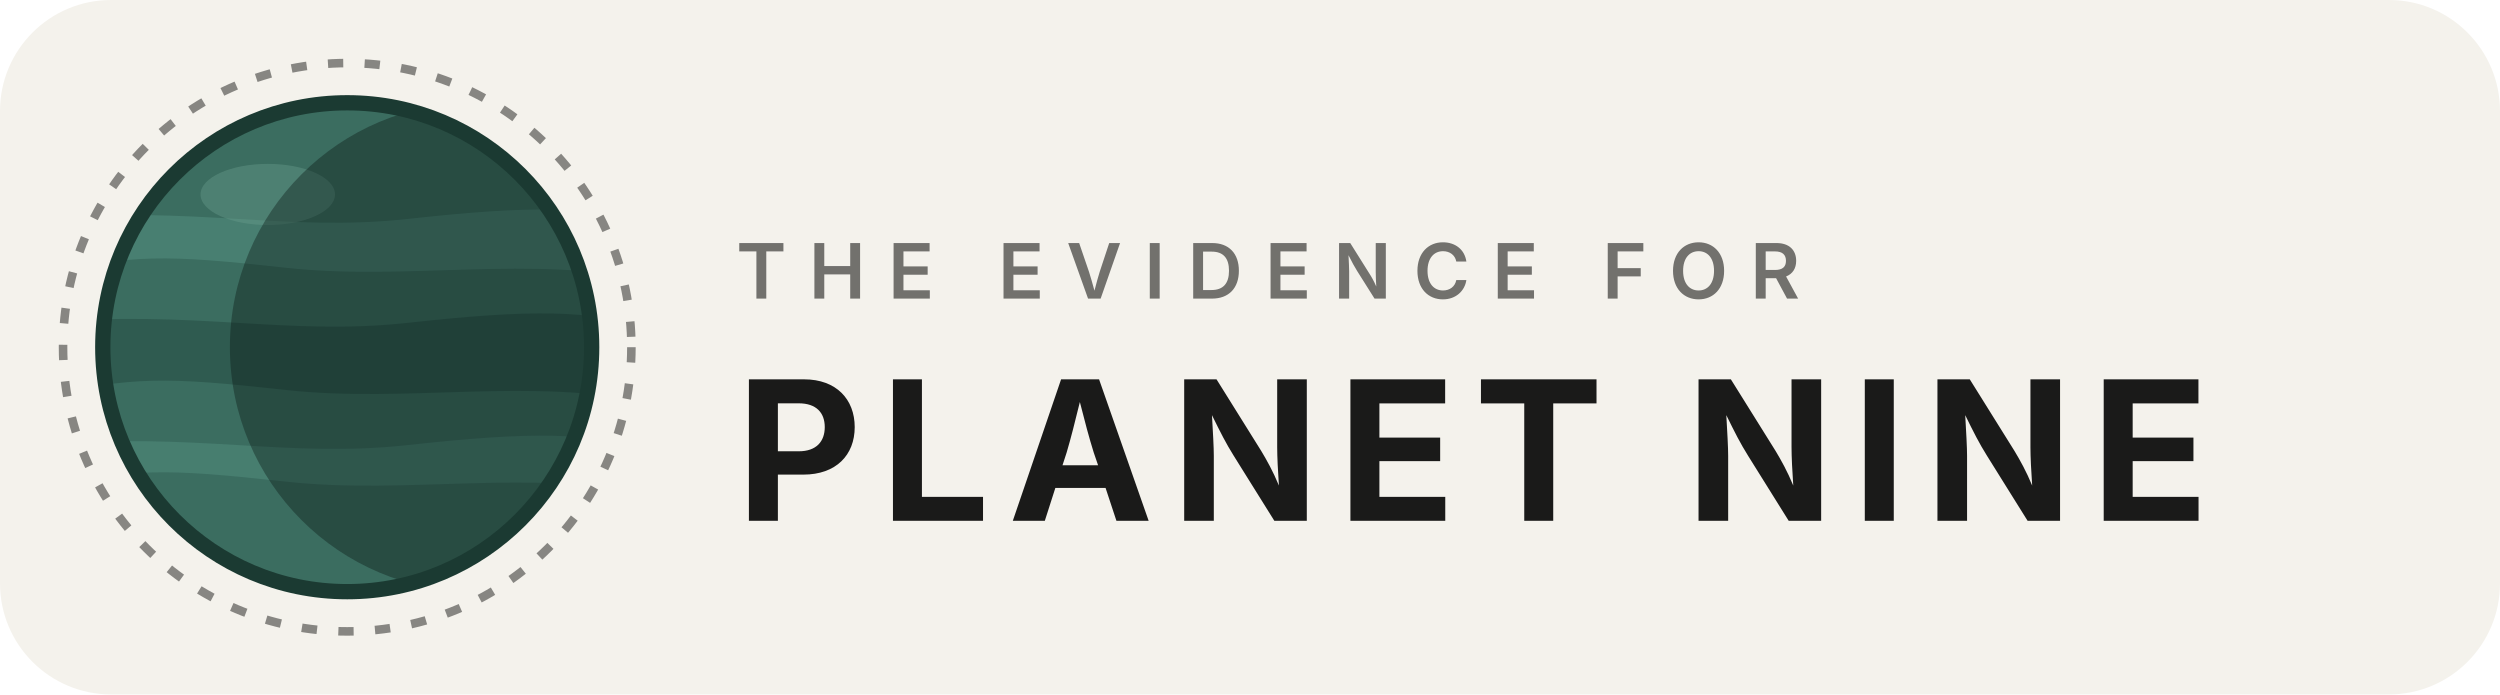
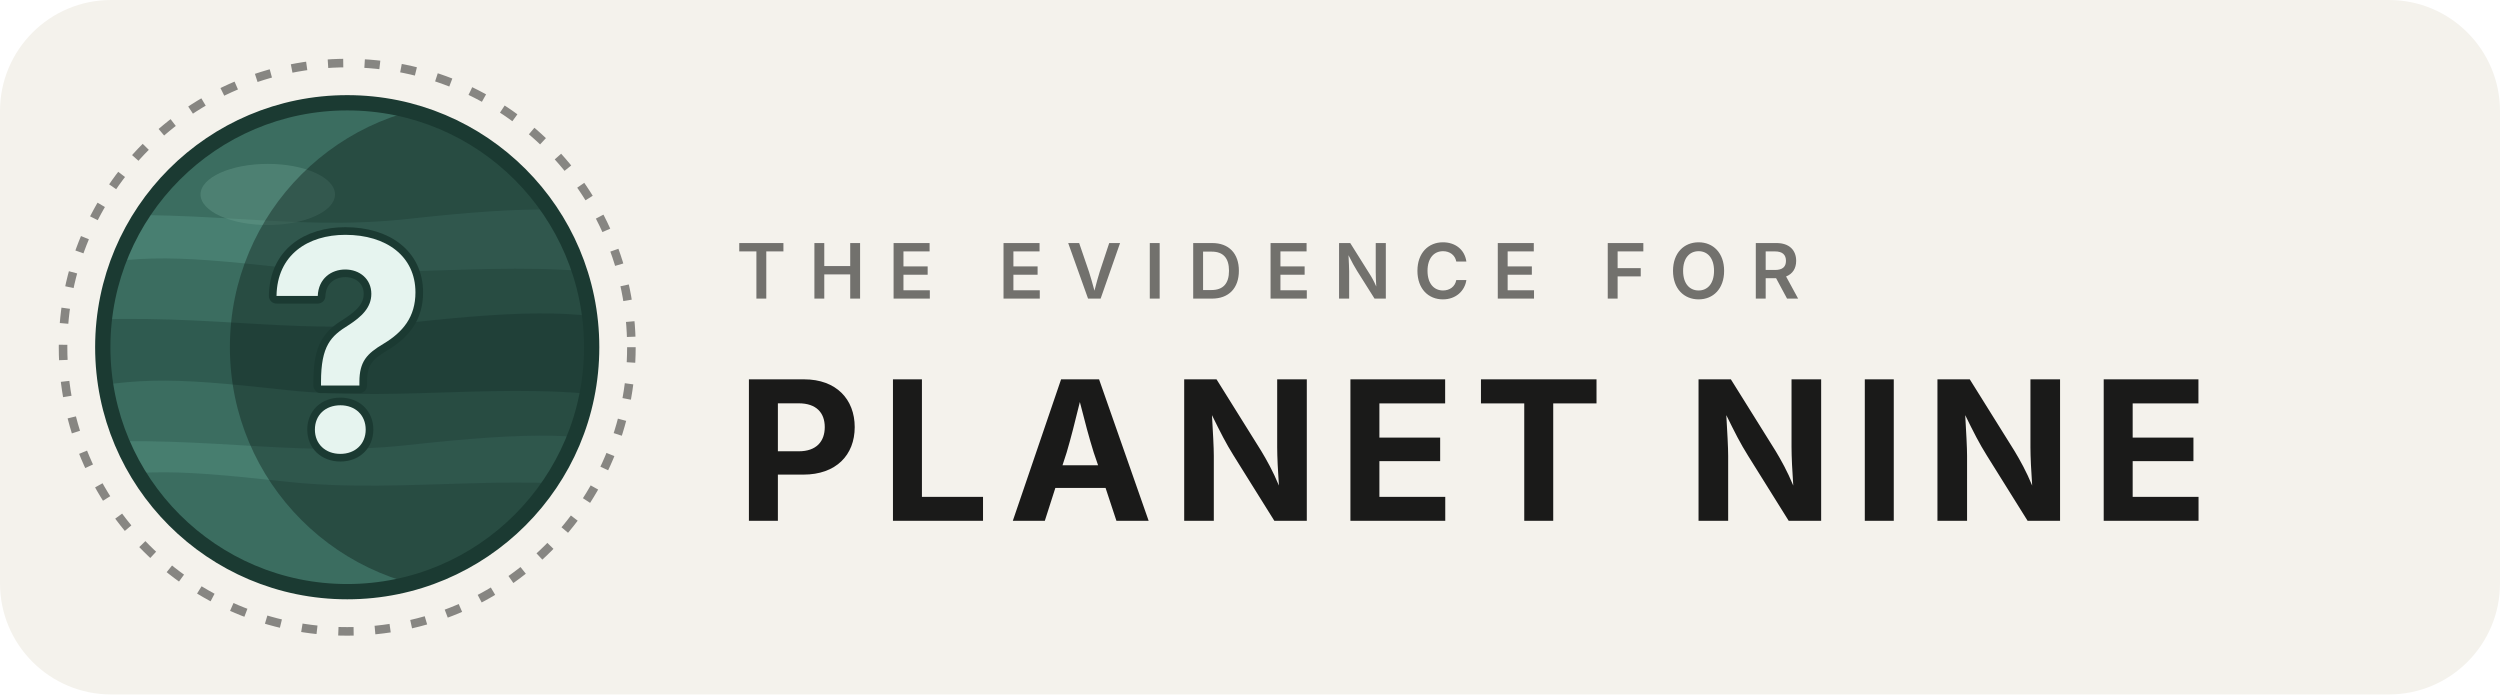
<svg xmlns="http://www.w3.org/2000/svg" viewBox="0 0 360 100" width="720" height="200" role="img" aria-label="The evidence for Planet Nine" style="color:#1a1a19">
  <rect width="360" height="100" rx="16" fill="#f4f2ec" />
  <defs>
    <clipPath id="ab-c">
      <circle cx="50" cy="50" r="40" />
    </clipPath>
  </defs>
  <g transform="translate(50 50) scale(0.88) translate(-50 -50)">
    <g clip-path="url(#ab-c)">
      <circle cx="50" cy="50" r="40" fill="#3b6d60" />
      <path d="M0,29 C25,26.8 40,31.2 60,29 S90,26.8 100,30.1 L100,39.2 C80,34.8 60,39.2 40,37 S15,34.8 0,38.1 Z" fill="#487f71" opacity="1" />
      <path d="M0,46 C25,43.8 40,48.2 60,46 S90,43.8 100,47.1 L100,59.2 C80,54.8 60,59.2 40,57 S15,54.8 0,58.1 Z" fill="#2f5b50" opacity="1" />
      <path d="M0,66 C25,63.8 40,68.2 60,66 S90,63.8 100,67.1 L100,74.2 C80,69.8 60,74.2 40,72 S15,69.8 0,73.1 Z" fill="#487f71" opacity="0.9" />
      <ellipse cx="37" cy="25" rx="11" ry="5" fill="#6a9d8d" opacity="0.4" />
      <circle cx="70.8" cy="50" r="40" fill="#06100e" opacity="0.36" />
    </g>
    <circle cx="50" cy="50" r="40" fill="none" stroke="#1b3a32" stroke-width="2.5" />
+     <text x="50" y="67" text-anchor="middle" font-family="ui-sans-serif, -apple-system, 'SF Pro Text', 'Segoe UI', Inter, system-ui, sans-serif" font-size="48" font-weight="700" fill="#e6f4ef" stroke="#1b3a32" stroke-width="2.5" stroke-linejoin="round" paint-order="stroke">?</text>
    <circle cx="50" cy="50" r="46.5" fill="none" stroke="currentColor" stroke-opacity="0.5" stroke-width="1.4" stroke-dasharray="2.5 3.5" />
  </g>
  <text x="106" y="43" font-family="ui-sans-serif, -apple-system, 'SF Pro Text', 'Segoe UI', Inter, system-ui, sans-serif" font-size="11" font-weight="600" letter-spacing="3.2" fill="currentColor" opacity="0.6">THE EVIDENCE FOR</text>
  <text x="106" y="75" font-family="ui-sans-serif, -apple-system, 'SF Pro Text', 'Segoe UI', Inter, system-ui, sans-serif" font-size="28" font-weight="700" letter-spacing="2.6" fill="currentColor">PLANET NINE</text>
</svg>
